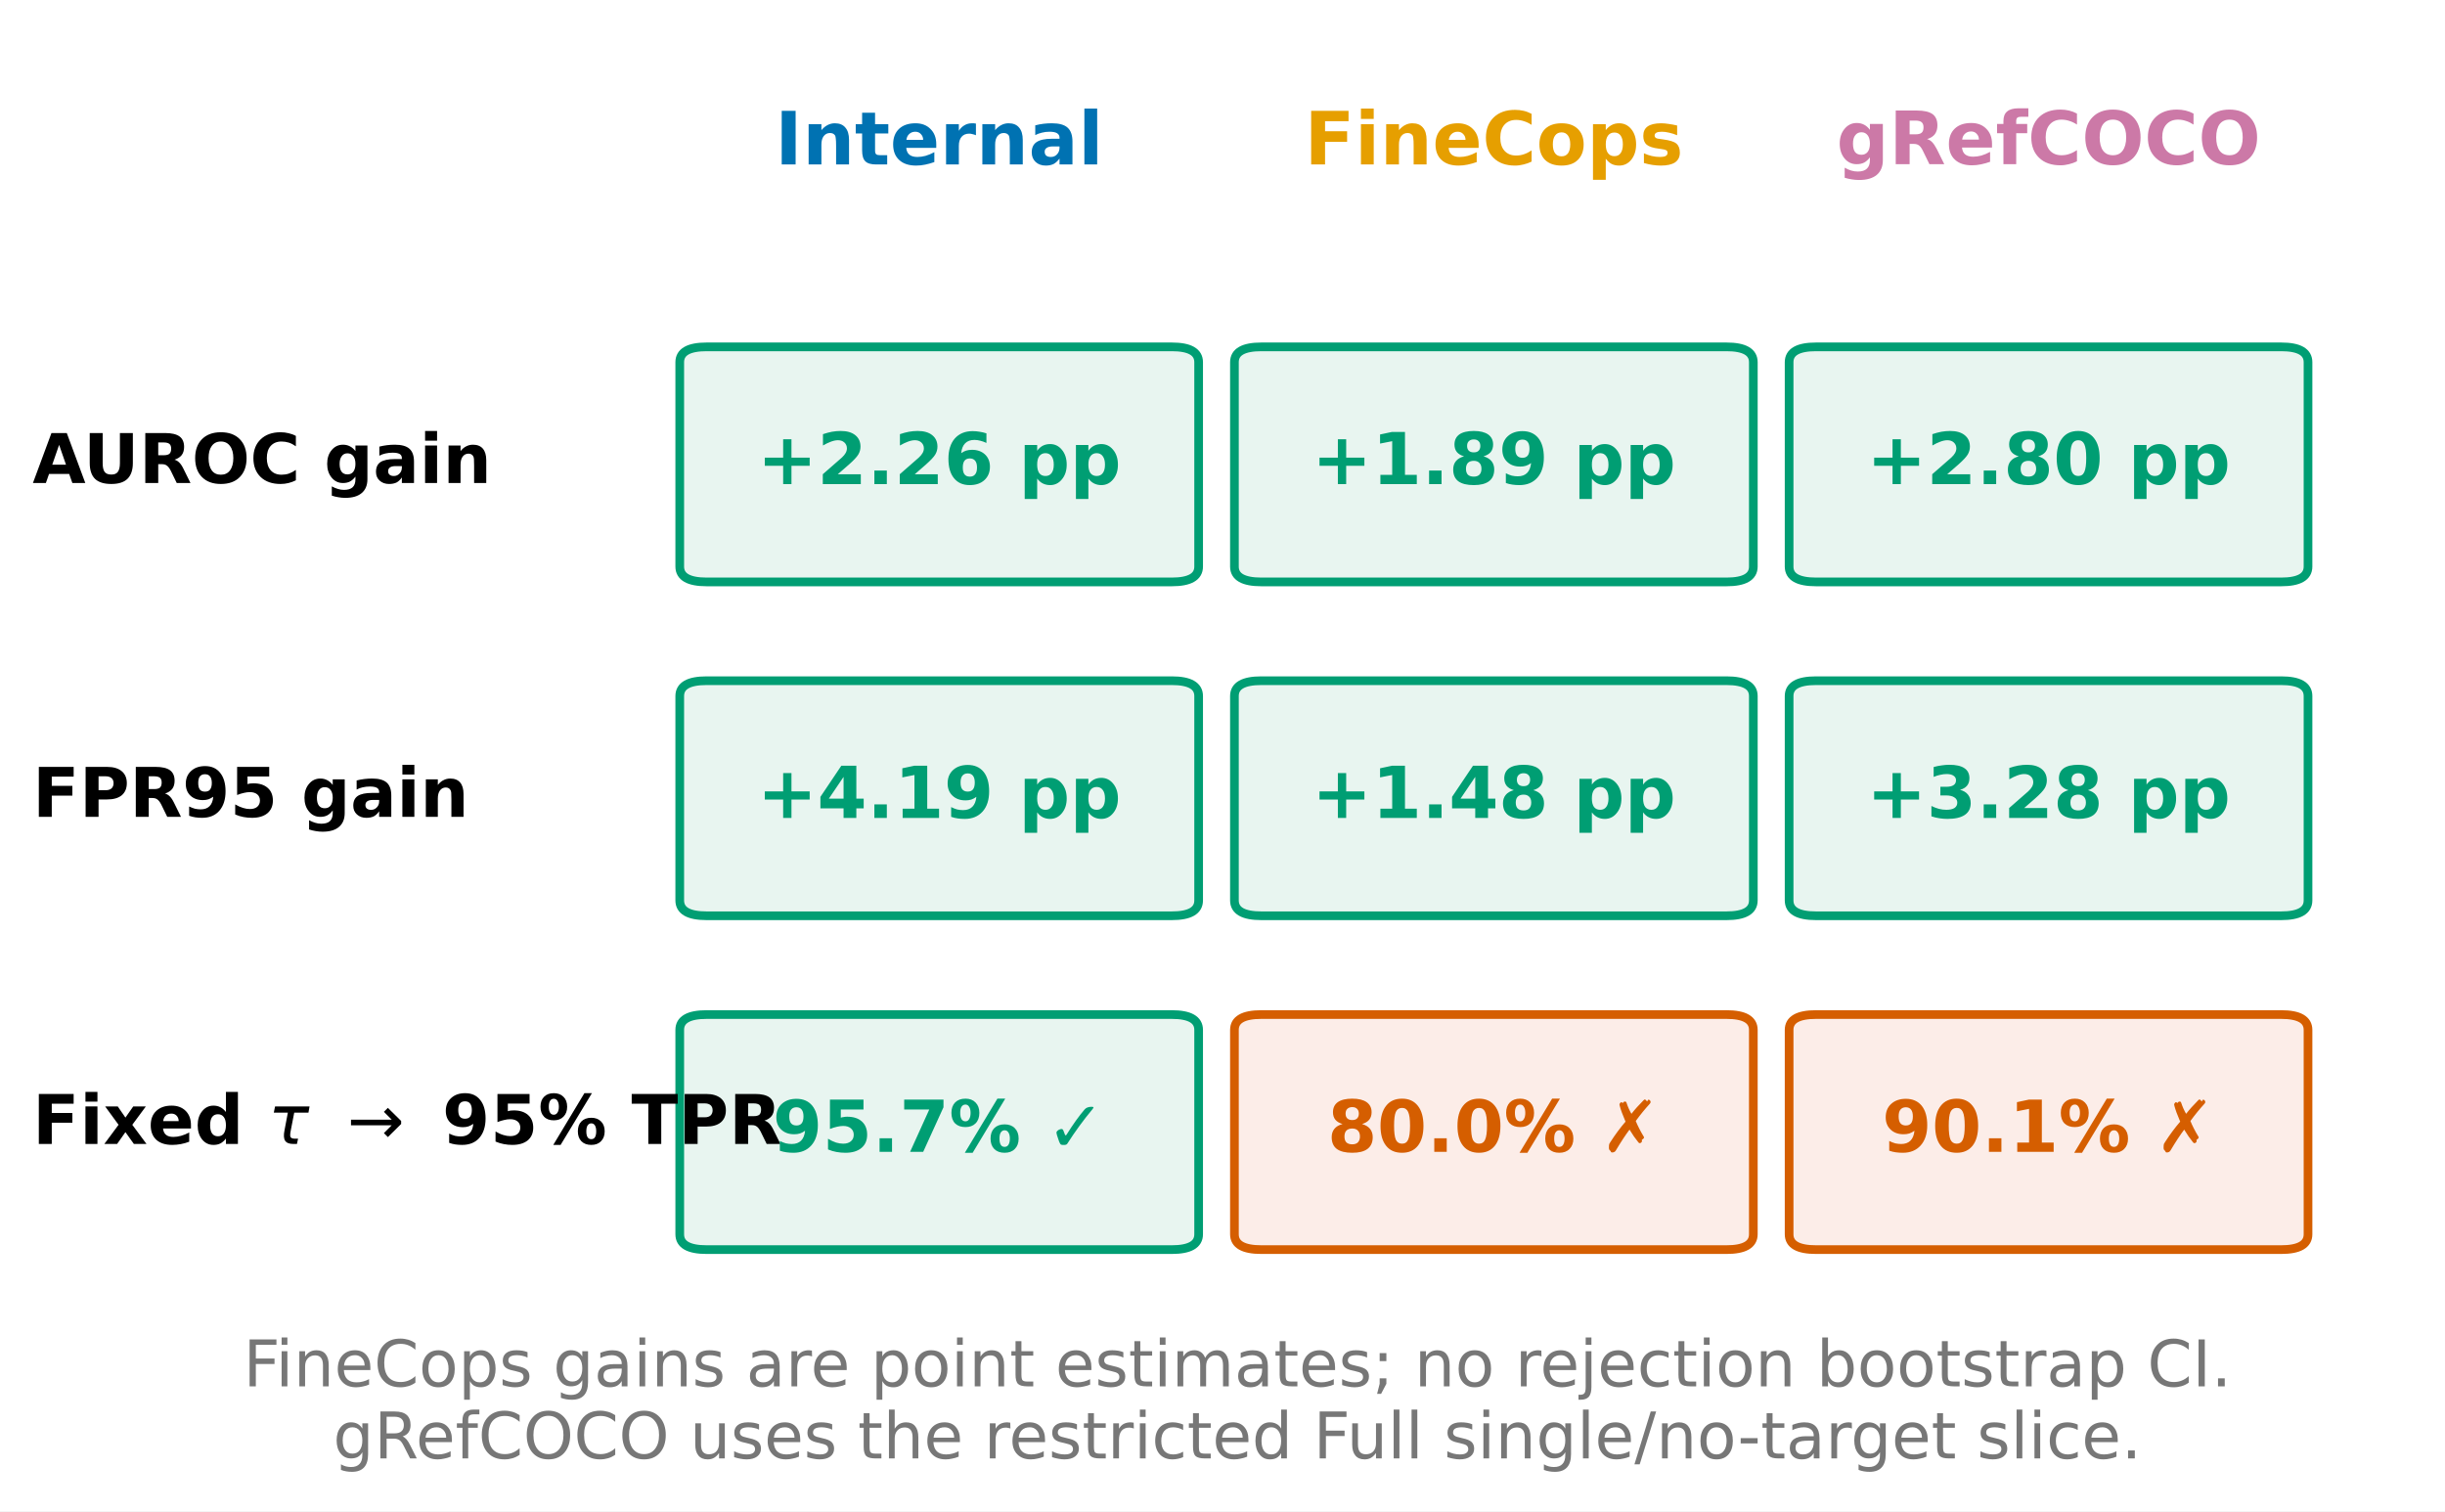
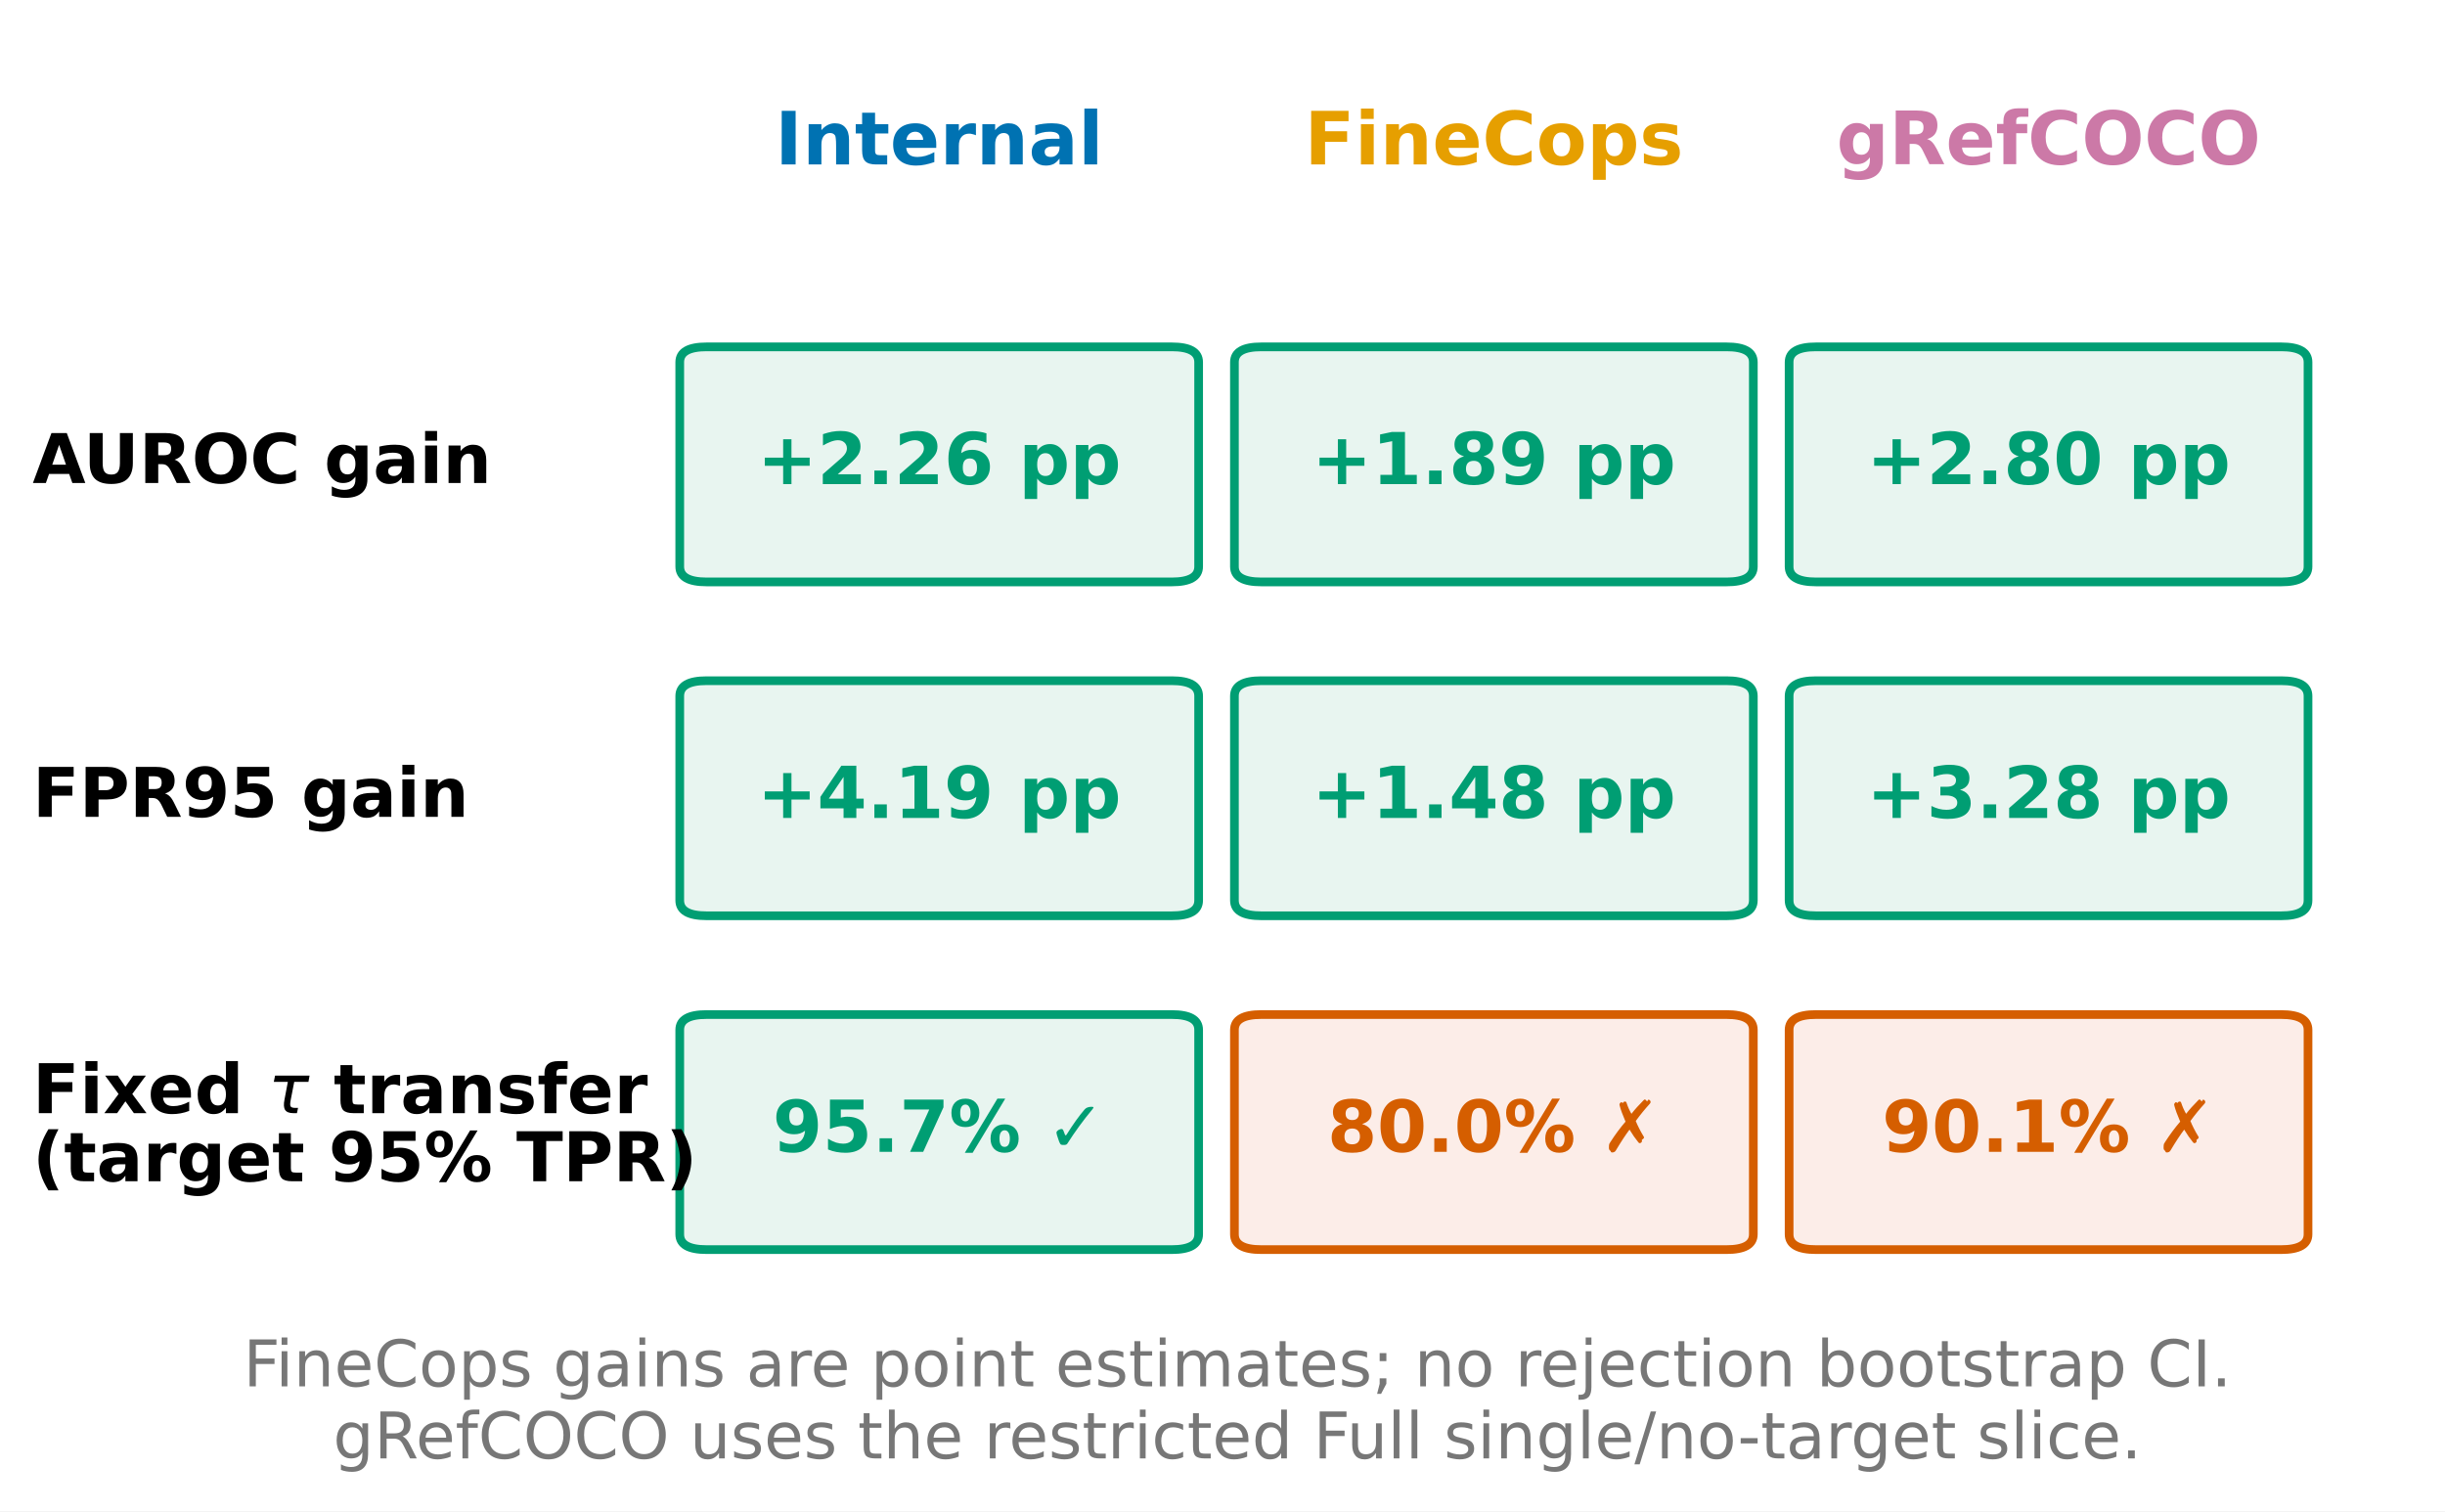
<svg xmlns="http://www.w3.org/2000/svg" width="239.256pt" height="147.888pt" viewBox="0 0 239.256 147.888" version="1.1">
  <defs>
    <style type="text/css">*{stroke-linejoin: round; stroke-linecap: butt}</style>
  </defs>
  <g id="figure_1">
    <g id="patch_1">
      <path d="M 0 147.888  L 239.256 147.888  L 239.256 0  L 0 0  z " style="fill: #ffffff" />
    </g>
    <g id="axes_1">
      <g id="patch_2">
-         <path d="M 69.143 56.943  L 114.667 56.943  Q 117.293 56.943 117.293 55.443  L 117.293 35.442  Q 117.293 33.942 114.667 33.942  L 69.143 33.942  Q 66.516 33.942 66.516 35.442  L 66.516 55.443  Q 66.516 56.943 69.143 56.943  z " clip-path="url(#pd0de2b38cf)" style="fill: #e8f5f0; stroke: #009e73; stroke-width: 0.85; stroke-linejoin: miter" />
+         <path d="M 69.143 56.943  L 114.667 56.943  Q 117.293 56.943 117.293 55.443  L 117.293 35.442  Q 117.293 33.942 114.667 33.942  L 69.143 33.942  Q 66.516 33.942 66.516 35.442  L 66.516 55.443  Q 66.516 56.943 69.143 56.943  z " clip-path="url(#p3a77e0b485)" style="fill: #e8f5f0; stroke: #009e73; stroke-width: 0.85; stroke-linejoin: miter" />
      </g>
      <g id="patch_3">
-         <path d="M 123.422 56.943  L 168.946 56.943  Q 171.572 56.943 171.572 55.443  L 171.572 35.442  Q 171.572 33.942 168.946 33.942  L 123.422 33.942  Q 120.795 33.942 120.795 35.442  L 120.795 55.443  Q 120.795 56.943 123.422 56.943  z " clip-path="url(#pd0de2b38cf)" style="fill: #e8f5f0; stroke: #009e73; stroke-width: 0.85; stroke-linejoin: miter" />
+         <path d="M 123.422 56.943  L 168.946 56.943  Q 171.572 56.943 171.572 55.443  L 171.572 35.442  Q 171.572 33.942 168.946 33.942  L 123.422 33.942  Q 120.795 33.942 120.795 35.442  L 120.795 55.443  Q 120.795 56.943 123.422 56.943  z " clip-path="url(#p3a77e0b485)" style="fill: #e8f5f0; stroke: #009e73; stroke-width: 0.85; stroke-linejoin: miter" />
      </g>
      <g id="patch_4">
-         <path d="M 177.701 56.943  L 223.225 56.943  Q 225.851 56.943 225.851 55.443  L 225.851 35.442  Q 225.851 33.942 223.225 33.942  L 177.701 33.942  Q 175.074 33.942 175.074 35.442  L 175.074 55.443  Q 175.074 56.943 177.701 56.943  z " clip-path="url(#pd0de2b38cf)" style="fill: #e8f5f0; stroke: #009e73; stroke-width: 0.85; stroke-linejoin: miter" />
+         <path d="M 177.701 56.943  L 223.225 56.943  Q 225.851 56.943 225.851 55.443  L 225.851 35.442  Q 225.851 33.942 223.225 33.942  L 177.701 33.942  Q 175.074 33.942 175.074 35.442  L 175.074 55.443  Q 175.074 56.943 177.701 56.943  z " clip-path="url(#p3a77e0b485)" style="fill: #e8f5f0; stroke: #009e73; stroke-width: 0.85; stroke-linejoin: miter" />
      </g>
      <g id="patch_5">
-         <path d="M 69.143 89.612  L 114.667 89.612  Q 117.293 89.612 117.293 88.111  L 117.293 68.11  Q 117.293 66.61 114.667 66.61  L 69.143 66.61  Q 66.516 66.61 66.516 68.11  L 66.516 88.111  Q 66.516 89.612 69.143 89.612  z " clip-path="url(#pd0de2b38cf)" style="fill: #e8f5f0; stroke: #009e73; stroke-width: 0.85; stroke-linejoin: miter" />
+         <path d="M 69.143 89.612  L 114.667 89.612  Q 117.293 89.612 117.293 88.111  L 117.293 68.11  Q 117.293 66.61 114.667 66.61  L 69.143 66.61  Q 66.516 66.61 66.516 68.11  L 66.516 88.111  Q 66.516 89.612 69.143 89.612  z " clip-path="url(#p3a77e0b485)" style="fill: #e8f5f0; stroke: #009e73; stroke-width: 0.85; stroke-linejoin: miter" />
      </g>
      <g id="patch_6">
-         <path d="M 123.422 89.612  L 168.946 89.612  Q 171.572 89.612 171.572 88.111  L 171.572 68.11  Q 171.572 66.61 168.946 66.61  L 123.422 66.61  Q 120.795 66.61 120.795 68.11  L 120.795 88.111  Q 120.795 89.612 123.422 89.612  z " clip-path="url(#pd0de2b38cf)" style="fill: #e8f5f0; stroke: #009e73; stroke-width: 0.85; stroke-linejoin: miter" />
+         <path d="M 123.422 89.612  L 168.946 89.612  Q 171.572 89.612 171.572 88.111  L 171.572 68.11  Q 171.572 66.61 168.946 66.61  L 123.422 66.61  Q 120.795 66.61 120.795 68.11  L 120.795 88.111  Q 120.795 89.612 123.422 89.612  z " clip-path="url(#p3a77e0b485)" style="fill: #e8f5f0; stroke: #009e73; stroke-width: 0.85; stroke-linejoin: miter" />
      </g>
      <g id="patch_7">
-         <path d="M 177.701 89.612  L 223.225 89.612  Q 225.851 89.612 225.851 88.111  L 225.851 68.11  Q 225.851 66.61 223.225 66.61  L 177.701 66.61  Q 175.074 66.61 175.074 68.11  L 175.074 88.111  Q 175.074 89.612 177.701 89.612  z " clip-path="url(#pd0de2b38cf)" style="fill: #e8f5f0; stroke: #009e73; stroke-width: 0.85; stroke-linejoin: miter" />
+         <path d="M 177.701 89.612  L 223.225 89.612  Q 225.851 89.612 225.851 88.111  L 225.851 68.11  Q 225.851 66.61 223.225 66.61  L 177.701 66.61  Q 175.074 66.61 175.074 68.11  L 175.074 88.111  Q 175.074 89.612 177.701 89.612  z " clip-path="url(#p3a77e0b485)" style="fill: #e8f5f0; stroke: #009e73; stroke-width: 0.85; stroke-linejoin: miter" />
      </g>
      <g id="patch_8">
-         <path d="M 69.143 122.28  L 114.667 122.28  Q 117.293 122.28 117.293 120.78  L 117.293 100.779  Q 117.293 99.279 114.667 99.279  L 69.143 99.279  Q 66.516 99.279 66.516 100.779  L 66.516 120.78  Q 66.516 122.28 69.143 122.28  z " clip-path="url(#pd0de2b38cf)" style="fill: #e8f5f0; stroke: #009e73; stroke-width: 0.85; stroke-linejoin: miter" />
+         <path d="M 69.143 122.28  L 114.667 122.28  Q 117.293 122.28 117.293 120.78  L 117.293 100.779  Q 117.293 99.279 114.667 99.279  L 69.143 99.279  Q 66.516 99.279 66.516 100.779  L 66.516 120.78  Q 66.516 122.28 69.143 122.28  z " clip-path="url(#p3a77e0b485)" style="fill: #e8f5f0; stroke: #009e73; stroke-width: 0.85; stroke-linejoin: miter" />
      </g>
      <g id="patch_9">
-         <path d="M 123.422 122.28  L 168.946 122.28  Q 171.572 122.28 171.572 120.78  L 171.572 100.779  Q 171.572 99.279 168.946 99.279  L 123.422 99.279  Q 120.795 99.279 120.795 100.779  L 120.795 120.78  Q 120.795 122.28 123.422 122.28  z " clip-path="url(#pd0de2b38cf)" style="fill: #fcede8; stroke: #d55e00; stroke-width: 0.85; stroke-linejoin: miter" />
+         <path d="M 123.422 122.28  L 168.946 122.28  Q 171.572 122.28 171.572 120.78  L 171.572 100.779  Q 171.572 99.279 168.946 99.279  L 123.422 99.279  Q 120.795 99.279 120.795 100.779  L 120.795 120.78  Q 120.795 122.28 123.422 122.28  z " clip-path="url(#p3a77e0b485)" style="fill: #fcede8; stroke: #d55e00; stroke-width: 0.85; stroke-linejoin: miter" />
      </g>
      <g id="patch_10">
-         <path d="M 177.701 122.28  L 223.225 122.28  Q 225.851 122.28 225.851 120.78  L 225.851 100.779  Q 225.851 99.279 223.225 99.279  L 177.701 99.279  Q 175.074 99.279 175.074 100.779  L 175.074 120.78  Q 175.074 122.28 177.701 122.28  z " clip-path="url(#pd0de2b38cf)" style="fill: #fcede8; stroke: #d55e00; stroke-width: 0.85; stroke-linejoin: miter" />
+         <path d="M 177.701 122.28  L 223.225 122.28  Q 225.851 122.28 225.851 120.78  L 225.851 100.779  Q 225.851 99.279 223.225 99.279  L 177.701 99.279  Q 175.074 99.279 175.074 100.779  L 175.074 120.78  Q 175.074 122.28 177.701 122.28  z " clip-path="url(#p3a77e0b485)" style="fill: #fcede8; stroke: #d55e00; stroke-width: 0.85; stroke-linejoin: miter" />
      </g>
      <g id="text_1">
        <text style="font-weight: 700; font-size: 7.2px; font-family: 'DejaVu Sans'; text-anchor: middle; fill: #0072b2" x="91.905" y="16.094" transform="rotate(-0 91.90489 16.09412)">Internal</text>
      </g>
      <g id="text_2">
        <text style="font-weight: 700; font-size: 7.2px; font-family: 'DejaVu Sans'; text-anchor: middle; fill: #e69f00" x="146.184" y="16.094" transform="rotate(-0 146.1838 16.09412)">FineCops</text>
      </g>
      <g id="text_3">
        <text style="font-weight: 700; font-size: 7.2px; font-family: 'DejaVu Sans'; text-anchor: middle; fill: #cc79a7" x="200.463" y="16.066" transform="rotate(-0 200.4628 16.06599)">gRefCOCO</text>
      </g>
      <g id="text_4">
        <text style="font-weight: 700; font-size: 6.7px; font-family: 'DejaVu Sans'; text-anchor: start" x="3.191" y="47.265" transform="rotate(-0 3.190933 47.26504)">AUROC gain</text>
      </g>
      <g id="text_5">
        <text style="font-weight: 700; font-size: 7px; font-family: 'DejaVu Sans'; text-anchor: middle; fill: #009e73" x="91.905" y="47.374" transform="rotate(-0 91.90489 47.37399)">+2.26 pp</text>
      </g>
      <g id="text_6">
        <text style="font-weight: 700; font-size: 7px; font-family: 'DejaVu Sans'; text-anchor: middle; fill: #009e73" x="146.184" y="47.374" transform="rotate(-0 146.1838 47.37399)">+1.89 pp</text>
      </g>
      <g id="text_7">
        <text style="font-weight: 700; font-size: 7px; font-family: 'DejaVu Sans'; text-anchor: middle; fill: #009e73" x="200.463" y="47.374" transform="rotate(-0 200.4628 47.37399)">+2.80 pp</text>
      </g>
      <g id="text_8">
        <text style="font-weight: 700; font-size: 6.7px; font-family: 'DejaVu Sans'; text-anchor: start" x="3.191" y="79.934" transform="rotate(-0 3.190933 79.93351)">FPR95 gain</text>
      </g>
      <g id="text_9">
        <text style="font-weight: 700; font-size: 7px; font-family: 'DejaVu Sans'; text-anchor: middle; fill: #009e73" x="91.905" y="80.042" transform="rotate(-0 91.90489 80.04246)">+4.19 pp</text>
      </g>
      <g id="text_10">
        <text style="font-weight: 700; font-size: 7px; font-family: 'DejaVu Sans'; text-anchor: middle; fill: #009e73" x="146.184" y="80.042" transform="rotate(-0 146.1838 80.04246)">+1.48 pp</text>
      </g>
      <g id="text_11">
        <text style="font-weight: 700; font-size: 7px; font-family: 'DejaVu Sans'; text-anchor: middle; fill: #009e73" x="200.463" y="80.042" transform="rotate(-0 200.4628 80.04246)">+3.28 pp</text>
      </g>
      <g id="text_12">
-         <g transform="translate(3.190933 112.6281)">
+         <g transform="translate(3.190933 109.6144)">
          <text>
            <tspan x="0" y="-0.688" style="font-weight: 700; font-size: 6.7px; font-family: 'DejaVu Sans'">F</tspan>
            <tspan x="4.611" y="-0.688" style="font-weight: 700; font-size: 6.7px; font-family: 'DejaVu Sans'">i</tspan>
            <tspan x="6.925" y="-0.688" style="font-weight: 700; font-size: 6.7px; font-family: 'DejaVu Sans'">x</tspan>
            <tspan x="11.279" y="-0.688" style="font-weight: 700; font-size: 6.7px; font-family: 'DejaVu Sans'">e</tspan>
            <tspan x="15.857" y="-0.688" style="font-weight: 700; font-size: 6.7px; font-family: 'DejaVu Sans'">d</tspan>
            <tspan x="20.688" y="-0.688" style="font-weight: 700; font-size: 6.7px; font-family: 'DejaVu Sans'"> </tspan>
            <tspan x="27.102" y="-0.688" style="font-weight: 700; font-size: 6.7px; font-family: 'DejaVu Sans'"> </tspan>
-             <tspan x="37.738" y="-0.688" style="font-weight: 700; font-size: 6.7px; font-family: 'DejaVu Sans'"> </tspan>
-             <tspan x="40.088" y="-0.688" style="font-weight: 700; font-size: 6.7px; font-family: 'DejaVu Sans'">9</tspan>
-             <tspan x="44.785" y="-0.688" style="font-weight: 700; font-size: 6.7px; font-family: 'DejaVu Sans'">5</tspan>
-             <tspan x="49.481" y="-0.688" style="font-weight: 700; font-size: 6.7px; font-family: 'DejaVu Sans'">%</tspan>
-             <tspan x="56.245" y="-0.688" style="font-weight: 700; font-size: 6.7px; font-family: 'DejaVu Sans'"> </tspan>
-             <tspan x="58.594" y="-0.688" style="font-weight: 700; font-size: 6.7px; font-family: 'DejaVu Sans'">T</tspan>
-             <tspan x="63.199" y="-0.688" style="font-weight: 700; font-size: 6.7px; font-family: 'DejaVu Sans'">P</tspan>
-             <tspan x="68.146" y="-0.688" style="font-weight: 700; font-size: 6.7px; font-family: 'DejaVu Sans'">R</tspan>
+             <tspan x="29.452" y="-0.688" style="font-weight: 700; font-size: 6.7px; font-family: 'DejaVu Sans'">t</tspan>
+             <tspan x="32.679" y="-0.688" style="font-weight: 700; font-size: 6.7px; font-family: 'DejaVu Sans'">r</tspan>
+             <tspan x="36.008" y="-0.688" style="font-weight: 700; font-size: 6.7px; font-family: 'DejaVu Sans'">a</tspan>
+             <tspan x="40.563" y="-0.688" style="font-weight: 700; font-size: 6.7px; font-family: 'DejaVu Sans'">n</tspan>
+             <tspan x="45.368" y="-0.688" style="font-weight: 700; font-size: 6.7px; font-family: 'DejaVu Sans'">s</tspan>
+             <tspan x="49.386" y="-0.688" style="font-weight: 700; font-size: 6.7px; font-family: 'DejaVu Sans'">f</tspan>
+             <tspan x="52.322" y="-0.688" style="font-weight: 700; font-size: 6.7px; font-family: 'DejaVu Sans'">e</tspan>
+             <tspan x="56.9" y="-0.688" style="font-weight: 700; font-size: 6.7px; font-family: 'DejaVu Sans'">r</tspan>
            <tspan x="23.038" y="-0.688" style="font-style: oblique; font-size: 6.7px; font-family: 'DejaVu Sans'">τ</tspan>
-             <tspan x="30.767" y="-0.688" style="font-size: 6.7px; font-family: 'DejaVu Sans'">→</tspan>
          </text>
        </g>
+         <text style="font-weight: 700; font-size: 6.7px; font-family: 'DejaVu Sans'" transform="translate(3.190933 115.5896)">(target 95% TPR)</text>
      </g>
      <g id="text_13">
        <text style="font-weight: 700; font-size: 7px; font-family: 'DejaVu Sans'; text-anchor: middle; fill: #009e73" x="91.905" y="112.711" transform="rotate(-0 91.90489 112.7109)">95.7% ✓</text>
      </g>
      <g id="text_14">
        <text style="font-weight: 700; font-size: 7px; font-family: 'DejaVu Sans'; text-anchor: middle; fill: #d55e00" x="146.184" y="112.711" transform="rotate(-0 146.1838 112.7109)">80.0% ✗</text>
      </g>
      <g id="text_15">
        <text style="font-weight: 700; font-size: 7px; font-family: 'DejaVu Sans'; text-anchor: middle; fill: #d55e00" x="200.463" y="112.711" transform="rotate(-0 200.4628 112.7109)">90.1% ✗</text>
      </g>
      <g id="text_16">
        <text style="font-size: 6.3px; font-family: 'DejaVu Sans'; fill: #777777" transform="translate(23.80035 135.6586)">FineCops gains are point estimates; no rejection bootstrap CI.</text>
        <text style="font-size: 6.3px; font-family: 'DejaVu Sans'; fill: #777777" transform="translate(32.5977 142.7132)">gRefCOCO uses the restricted Full single/no-target slice.</text>
      </g>
    </g>
  </g>
  <defs>
-     <clipPath id="pd0de2b38cf">
+     <clipPath id="p3a77e0b485">
      <rect x="1.44" y="1.44" width="236.376" height="145.008" />
    </clipPath>
  </defs>
</svg>
